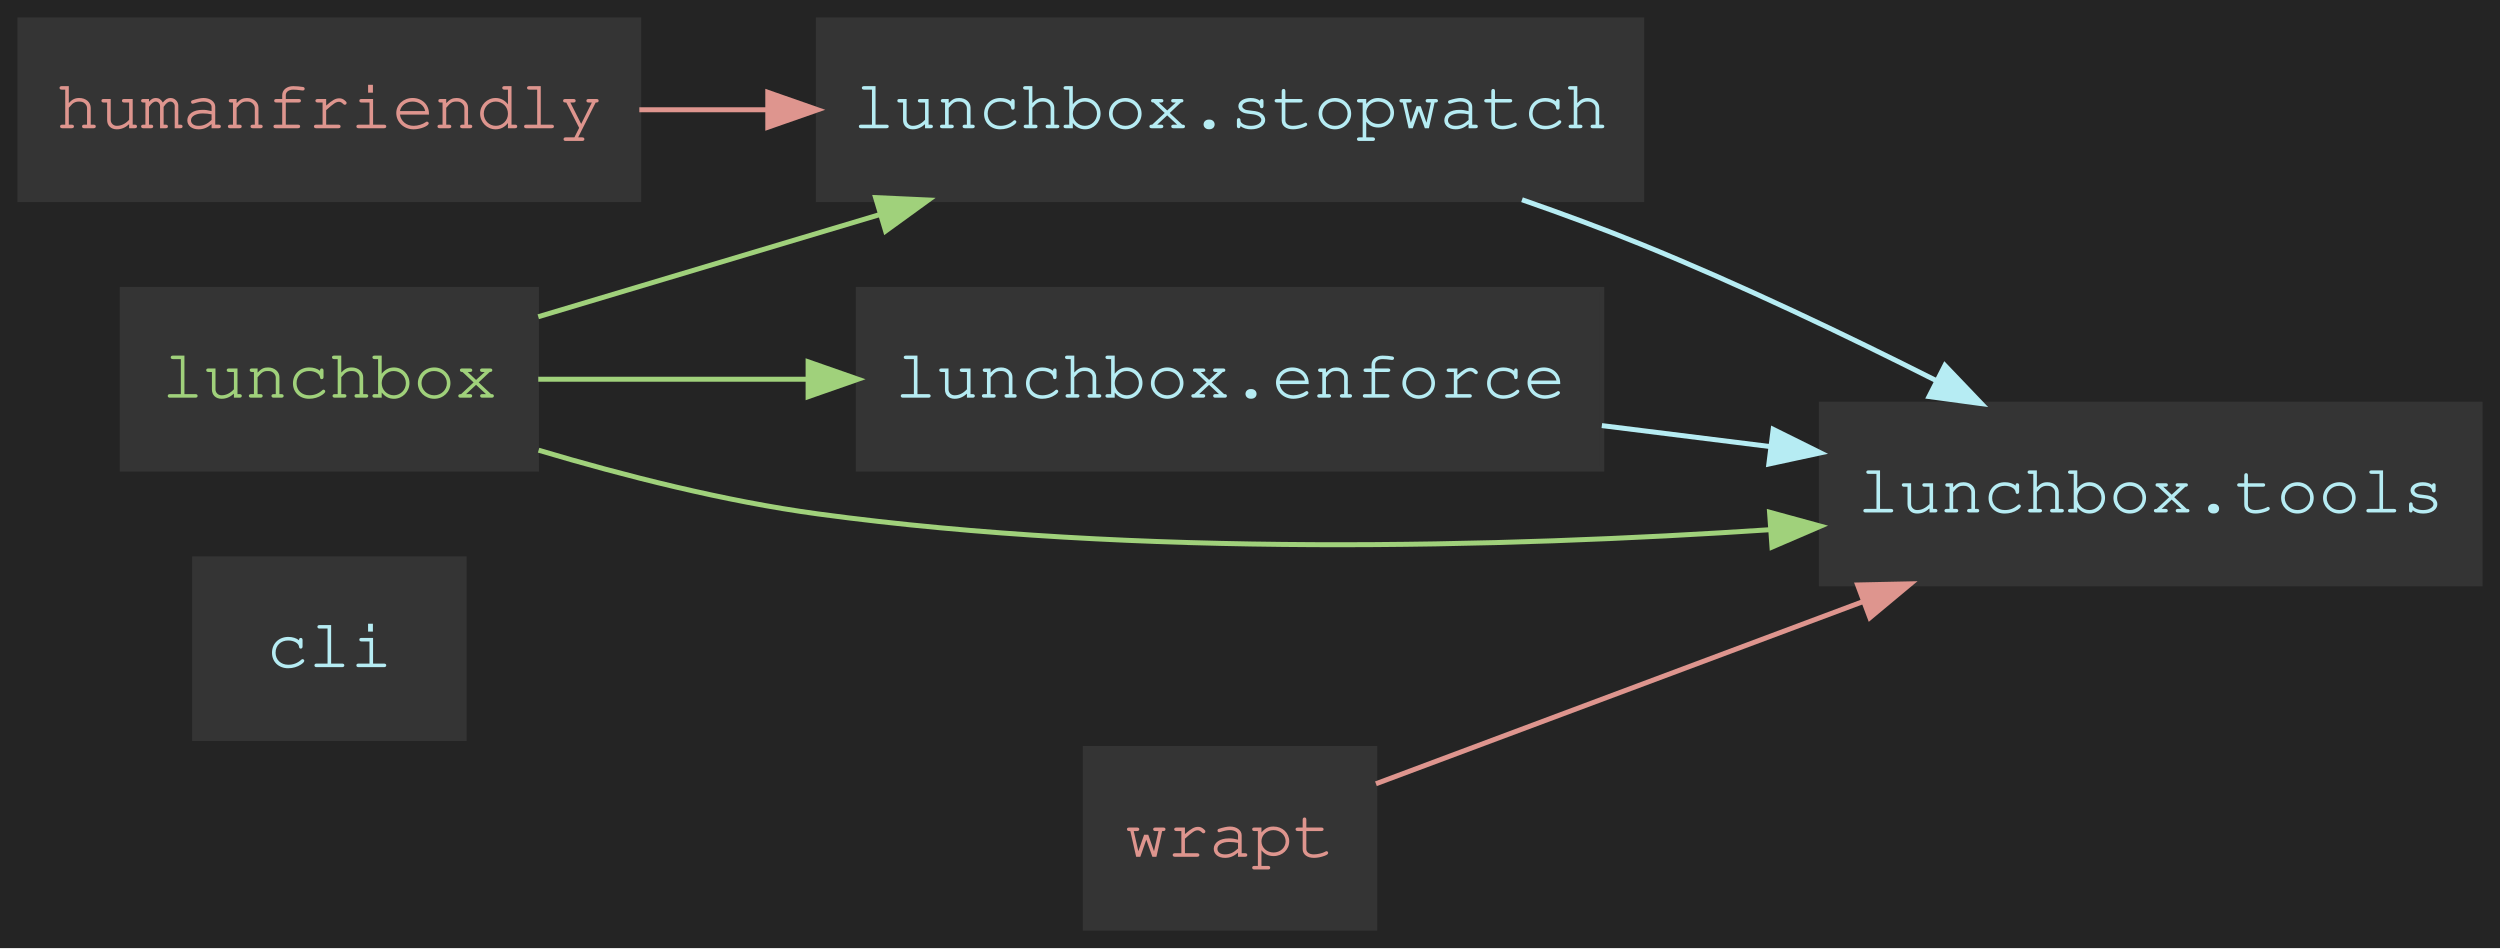
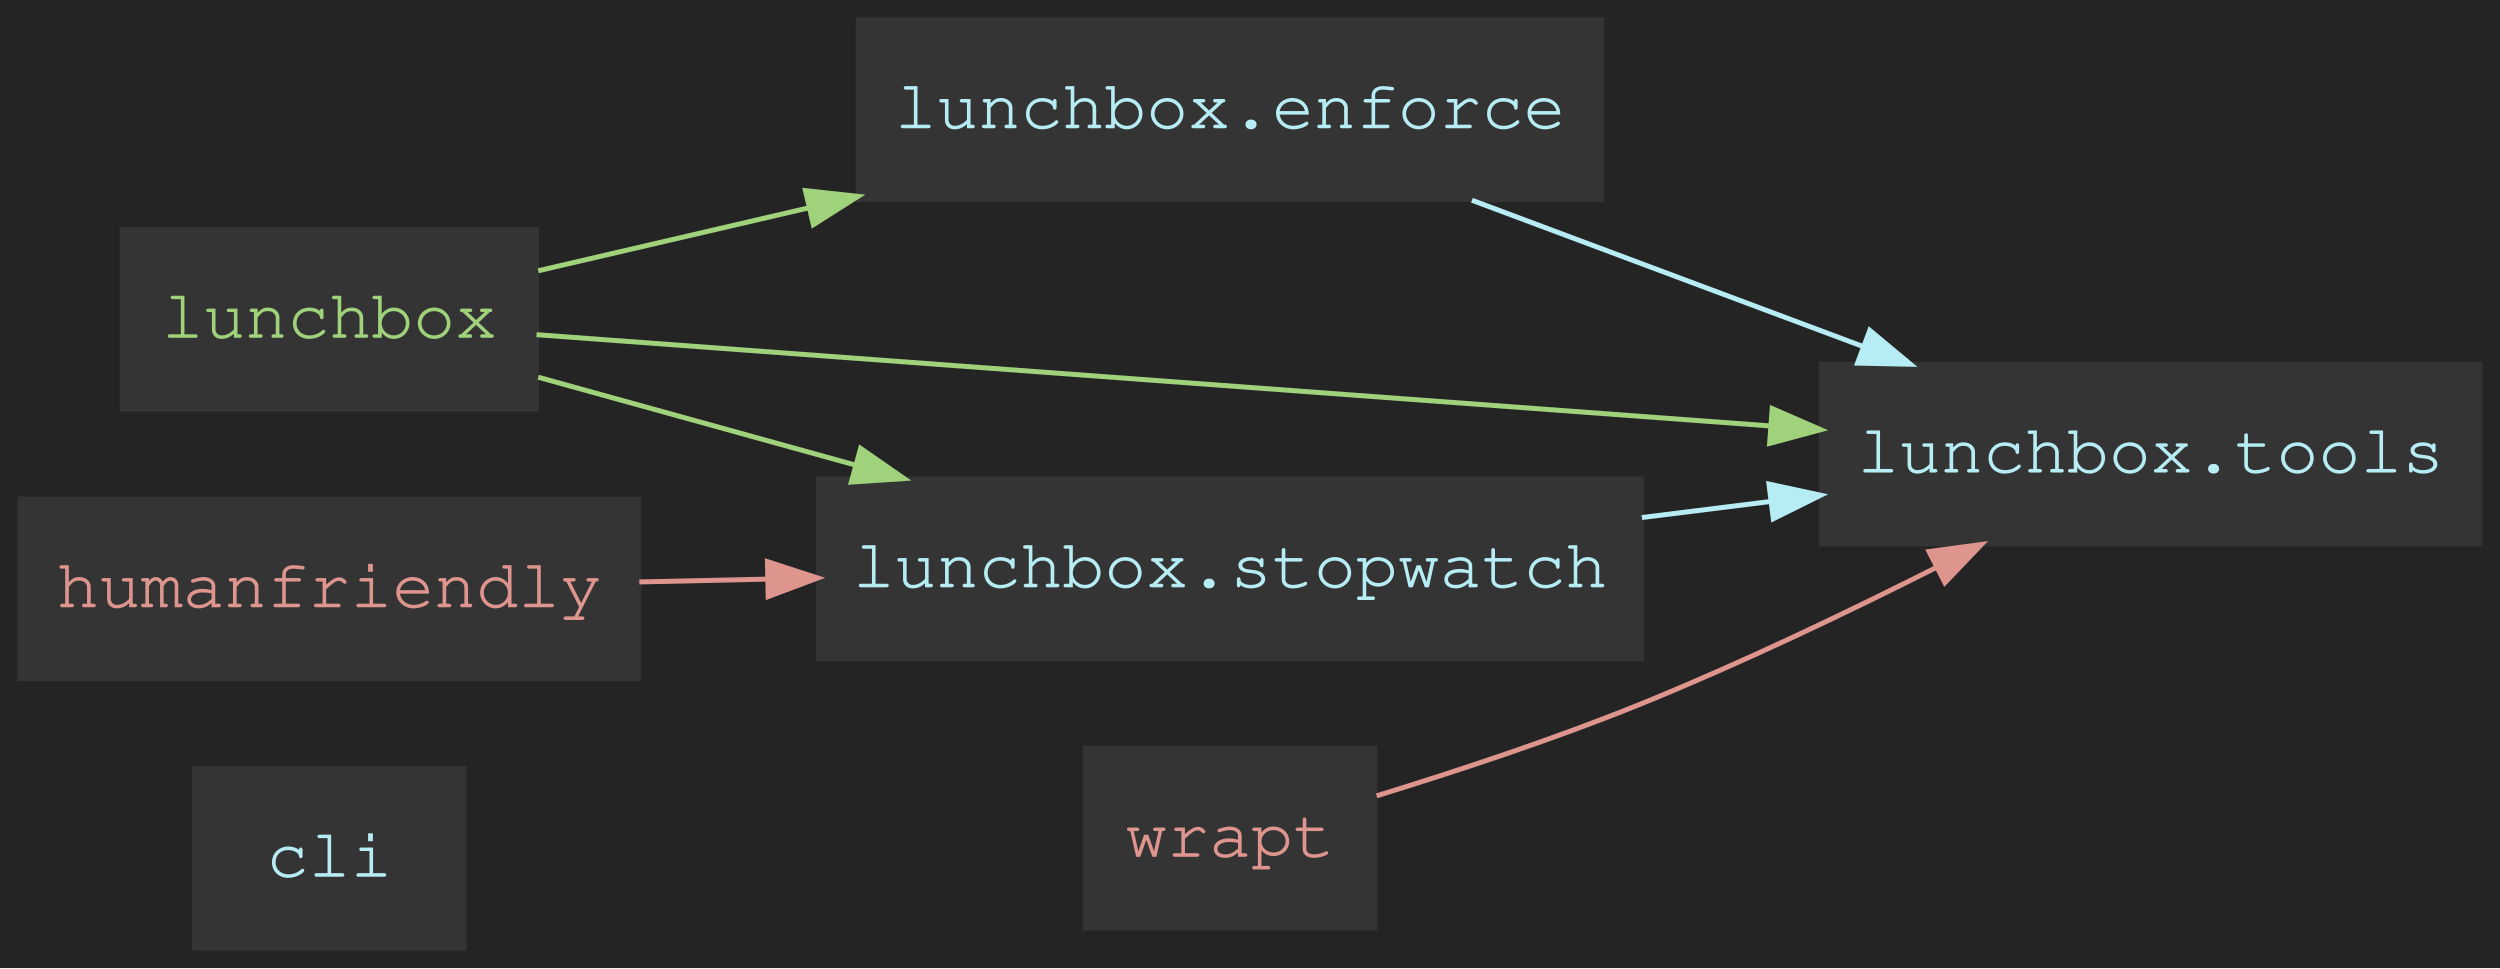
- <svg xmlns="http://www.w3.org/2000/svg" width="501pt" height="190pt" viewBox="0.00 0.00 501.00 190.00">
-   <g id="graph0" class="graph" transform="scale(1 1) rotate(0) translate(4 186)">
-     <polygon fill="#242424" stroke="transparent" points="-4,4 -4,-186 497,-186 497,4 -4,4" />
+ <svg xmlns="http://www.w3.org/2000/svg" width="501pt" height="194pt" viewBox="0.00 0.00 501.00 194.00">
+   <g id="graph0" class="graph" transform="scale(1 1) rotate(0) translate(4 190)">
+     <polygon fill="#242424" stroke="transparent" points="-4,4 -4,-190 497,-190 497,4 -4,4" />
    <g id="node1" class="node">
-       <polygon fill="#343434" stroke="#343434" points="89,-74 35,-74 35,-38 89,-38 89,-74" />
-       <text text-anchor="middle" x="62" y="-52.3" font-family="Courier,monospace" font-size="14.00" fill="#b6ecf3">cli</text>
+       <polygon fill="#343434" stroke="#343434" points="89,-36 35,-36 35,0 89,0 89,-36" />
+       <text text-anchor="middle" x="62" y="-14.3" font-family="Courier,monospace" font-size="14.00" fill="#b6ecf3">cli</text>
    </g>
    <g id="node2" class="node">
-       <polygon fill="#343434" stroke="#343434" points="317,-128 168,-128 168,-92 317,-92 317,-128" />
-       <text text-anchor="middle" x="242.5" y="-106.3" font-family="Courier,monospace" font-size="14.00" fill="#b6ecf3">lunchbox.enforce</text>
+       <polygon fill="#343434" stroke="#343434" points="317,-186 168,-186 168,-150 317,-150 317,-186" />
+       <text text-anchor="middle" x="242.5" y="-164.3" font-family="Courier,monospace" font-size="14.00" fill="#b6ecf3">lunchbox.enforce</text>
    </g>
    <g id="node4" class="node">
-       <polygon fill="#343434" stroke="#343434" points="493,-105 361,-105 361,-69 493,-69 493,-105" />
-       <text text-anchor="middle" x="427" y="-83.3" font-family="Courier,monospace" font-size="14.00" fill="#b6ecf3">lunchbox.tools</text>
+       <polygon fill="#343434" stroke="#343434" points="493,-117 361,-117 361,-81 493,-81 493,-117" />
+       <text text-anchor="middle" x="427" y="-95.3" font-family="Courier,monospace" font-size="14.00" fill="#b6ecf3">lunchbox.tools</text>
    </g>
    <g id="edge1" class="edge">
-       <path fill="none" stroke="#b6ecf3" d="M317.011,-100.711C328.114,-99.327 339.573,-97.899 350.712,-96.51" />
-       <polygon fill="#b6ecf3" stroke="#b6ecf3" points="351.342,-99.959 360.832,-95.249 350.476,-93.013 351.342,-99.959" />
+       <path fill="none" stroke="#b6ecf3" d="M290.975,-149.871C315.022,-140.878 344.234,-129.953 369.415,-120.536" />
+       <polygon fill="#b6ecf3" stroke="#b6ecf3" points="370.708,-123.789 378.849,-117.008 368.256,-117.233 370.708,-123.789" />
    </g>
    <g id="node3" class="node">
-       <polygon fill="#343434" stroke="#343434" points="325,-182 160,-182 160,-146 325,-146 325,-182" />
-       <text text-anchor="middle" x="242.5" y="-160.3" font-family="Courier,monospace" font-size="14.00" fill="#b6ecf3">lunchbox.stopwatch</text>
+       <polygon fill="#343434" stroke="#343434" points="325,-94 160,-94 160,-58 325,-58 325,-94" />
+       <text text-anchor="middle" x="242.5" y="-72.3" font-family="Courier,monospace" font-size="14.00" fill="#b6ecf3">lunchbox.stopwatch</text>
    </g>
    <g id="edge2" class="edge">
-       <path fill="none" stroke="#b6ecf3" d="M301.011,-145.975C309.134,-143.147 317.321,-140.121 325,-137 344.759,-128.97 366.027,-118.801 384.003,-109.733" />
-       <polygon fill="#b6ecf3" stroke="#b6ecf3" points="385.757,-112.768 393.078,-105.109 382.579,-106.531 385.757,-112.768" />
+       <path fill="none" stroke="#b6ecf3" d="M325.036,-86.289C333.563,-87.352 342.201,-88.429 350.656,-89.483" />
+       <polygon fill="#b6ecf3" stroke="#b6ecf3" points="350.501,-92.991 360.858,-90.755 351.367,-86.044 350.501,-92.991" />
    </g>
    <g id="node5" class="node">
-       <polygon fill="#343434" stroke="#343434" points="124,-182 0,-182 0,-146 124,-146 124,-182" />
-       <text text-anchor="middle" x="62" y="-160.3" font-family="Courier,monospace" font-size="14.00" fill="#de958e">humanfriendly</text>
+       <polygon fill="#343434" stroke="#343434" points="103.5,-144 20.5,-144 20.5,-108 103.5,-108 103.5,-144" />
+       <text text-anchor="middle" x="62" y="-122.3" font-family="Courier,monospace" font-size="14.00" fill="#a0d17b">lunchbox</text>
    </g>
    <g id="edge3" class="edge">
-       <path fill="none" stroke="#de958e" d="M124.118,-164C132.4,-164 141.034,-164 149.699,-164" />
-       <polygon fill="#de958e" stroke="#de958e" points="149.866,-167.5 159.866,-164 149.866,-160.5 149.866,-167.5" />
+       <path fill="none" stroke="#a0d17b" d="M103.864,-135.741C120.093,-139.518 139.286,-143.984 158.136,-148.369" />
+       <polygon fill="#a0d17b" stroke="#a0d17b" points="157.411,-151.794 167.944,-150.652 158.997,-144.976 157.411,-151.794" />
+     </g>
+     <g id="edge4" class="edge">
+       <path fill="none" stroke="#a0d17b" d="M103.864,-114.403C122.739,-109.175 145.623,-102.836 167.313,-96.827" />
+       <polygon fill="#a0d17b" stroke="#a0d17b" points="168.473,-100.138 177.176,-94.095 166.604,-93.392 168.473,-100.138" />
+     </g>
+     <g id="edge5" class="edge">
+       <path fill="none" stroke="#a0d17b" d="M103.515,-122.929C163.476,-118.494 275.351,-110.218 350.509,-104.658" />
+       <polygon fill="#a0d17b" stroke="#a0d17b" points="351.147,-108.121 360.862,-103.892 350.631,-101.14 351.147,-108.121" />
    </g>
    <g id="node6" class="node">
-       <polygon fill="#343434" stroke="#343434" points="103.5,-128 20.5,-128 20.5,-92 103.5,-92 103.5,-128" />
-       <text text-anchor="middle" x="62" y="-106.3" font-family="Courier,monospace" font-size="14.00" fill="#a0d17b">lunchbox</text>
-     </g>
-     <g id="edge4" class="edge">
-       <path fill="none" stroke="#a0d17b" d="M103.864,-110C120.019,-110 139.11,-110 157.876,-110" />
-       <polygon fill="#a0d17b" stroke="#a0d17b" points="157.944,-113.5 167.944,-110 157.944,-106.5 157.944,-113.5" />
-     </g>
-     <g id="edge5" class="edge">
-       <path fill="none" stroke="#a0d17b" d="M103.864,-122.524C124.185,-128.604 149.153,-136.073 172.274,-142.99" />
-       <polygon fill="#a0d17b" stroke="#a0d17b" points="171.467,-146.402 182.051,-145.916 173.474,-139.696 171.467,-146.402" />
+       <polygon fill="#343434" stroke="#343434" points="124,-90 0,-90 0,-54 124,-54 124,-90" />
+       <text text-anchor="middle" x="62" y="-68.3" font-family="Courier,monospace" font-size="14.00" fill="#de958e">humanfriendly</text>
    </g>
    <g id="edge6" class="edge">
-       <path fill="none" stroke="#a0d17b" d="M103.933,-95.779C121.097,-90.663 141.287,-85.531 160,-83 223.876,-74.362 297.127,-76.287 350.728,-79.849" />
-       <polygon fill="#a0d17b" stroke="#a0d17b" points="350.618,-83.35 360.838,-80.555 351.107,-76.367 350.618,-83.35" />
+       <path fill="none" stroke="#de958e" d="M124.118,-73.377C132.4,-73.56 141.034,-73.751 149.699,-73.944" />
+       <polygon fill="#de958e" stroke="#de958e" points="149.791,-77.446 159.866,-74.169 149.946,-70.448 149.791,-77.446" />
    </g>
    <g id="node7" class="node">
-       <polygon fill="#343434" stroke="#343434" points="271.5,-36 213.5,-36 213.5,0 271.5,0 271.5,-36" />
-       <text text-anchor="middle" x="242.5" y="-14.3" font-family="Courier,monospace" font-size="14.00" fill="#de958e">wrapt</text>
+       <polygon fill="#343434" stroke="#343434" points="271.5,-40 213.5,-40 213.5,-4 271.5,-4 271.5,-40" />
+       <text text-anchor="middle" x="242.5" y="-18.3" font-family="Courier,monospace" font-size="14.00" fill="#de958e">wrapt</text>
    </g>
    <g id="edge7" class="edge">
-       <path fill="none" stroke="#de958e" d="M271.735,-28.933C297.906,-38.721 337.041,-53.357 369.472,-65.485" />
-       <polygon fill="#de958e" stroke="#de958e" points="368.268,-68.772 378.861,-68.997 370.72,-62.215 368.268,-68.772" />
+       <path fill="none" stroke="#de958e" d="M271.875,-30.521C287.791,-35.409 307.688,-41.964 325,-49 344.759,-57.031 366.027,-67.199 384.003,-76.267" />
+       <polygon fill="#de958e" stroke="#de958e" points="382.579,-79.469 393.078,-80.891 385.757,-73.232 382.579,-79.469" />
    </g>
  </g>
</svg>
